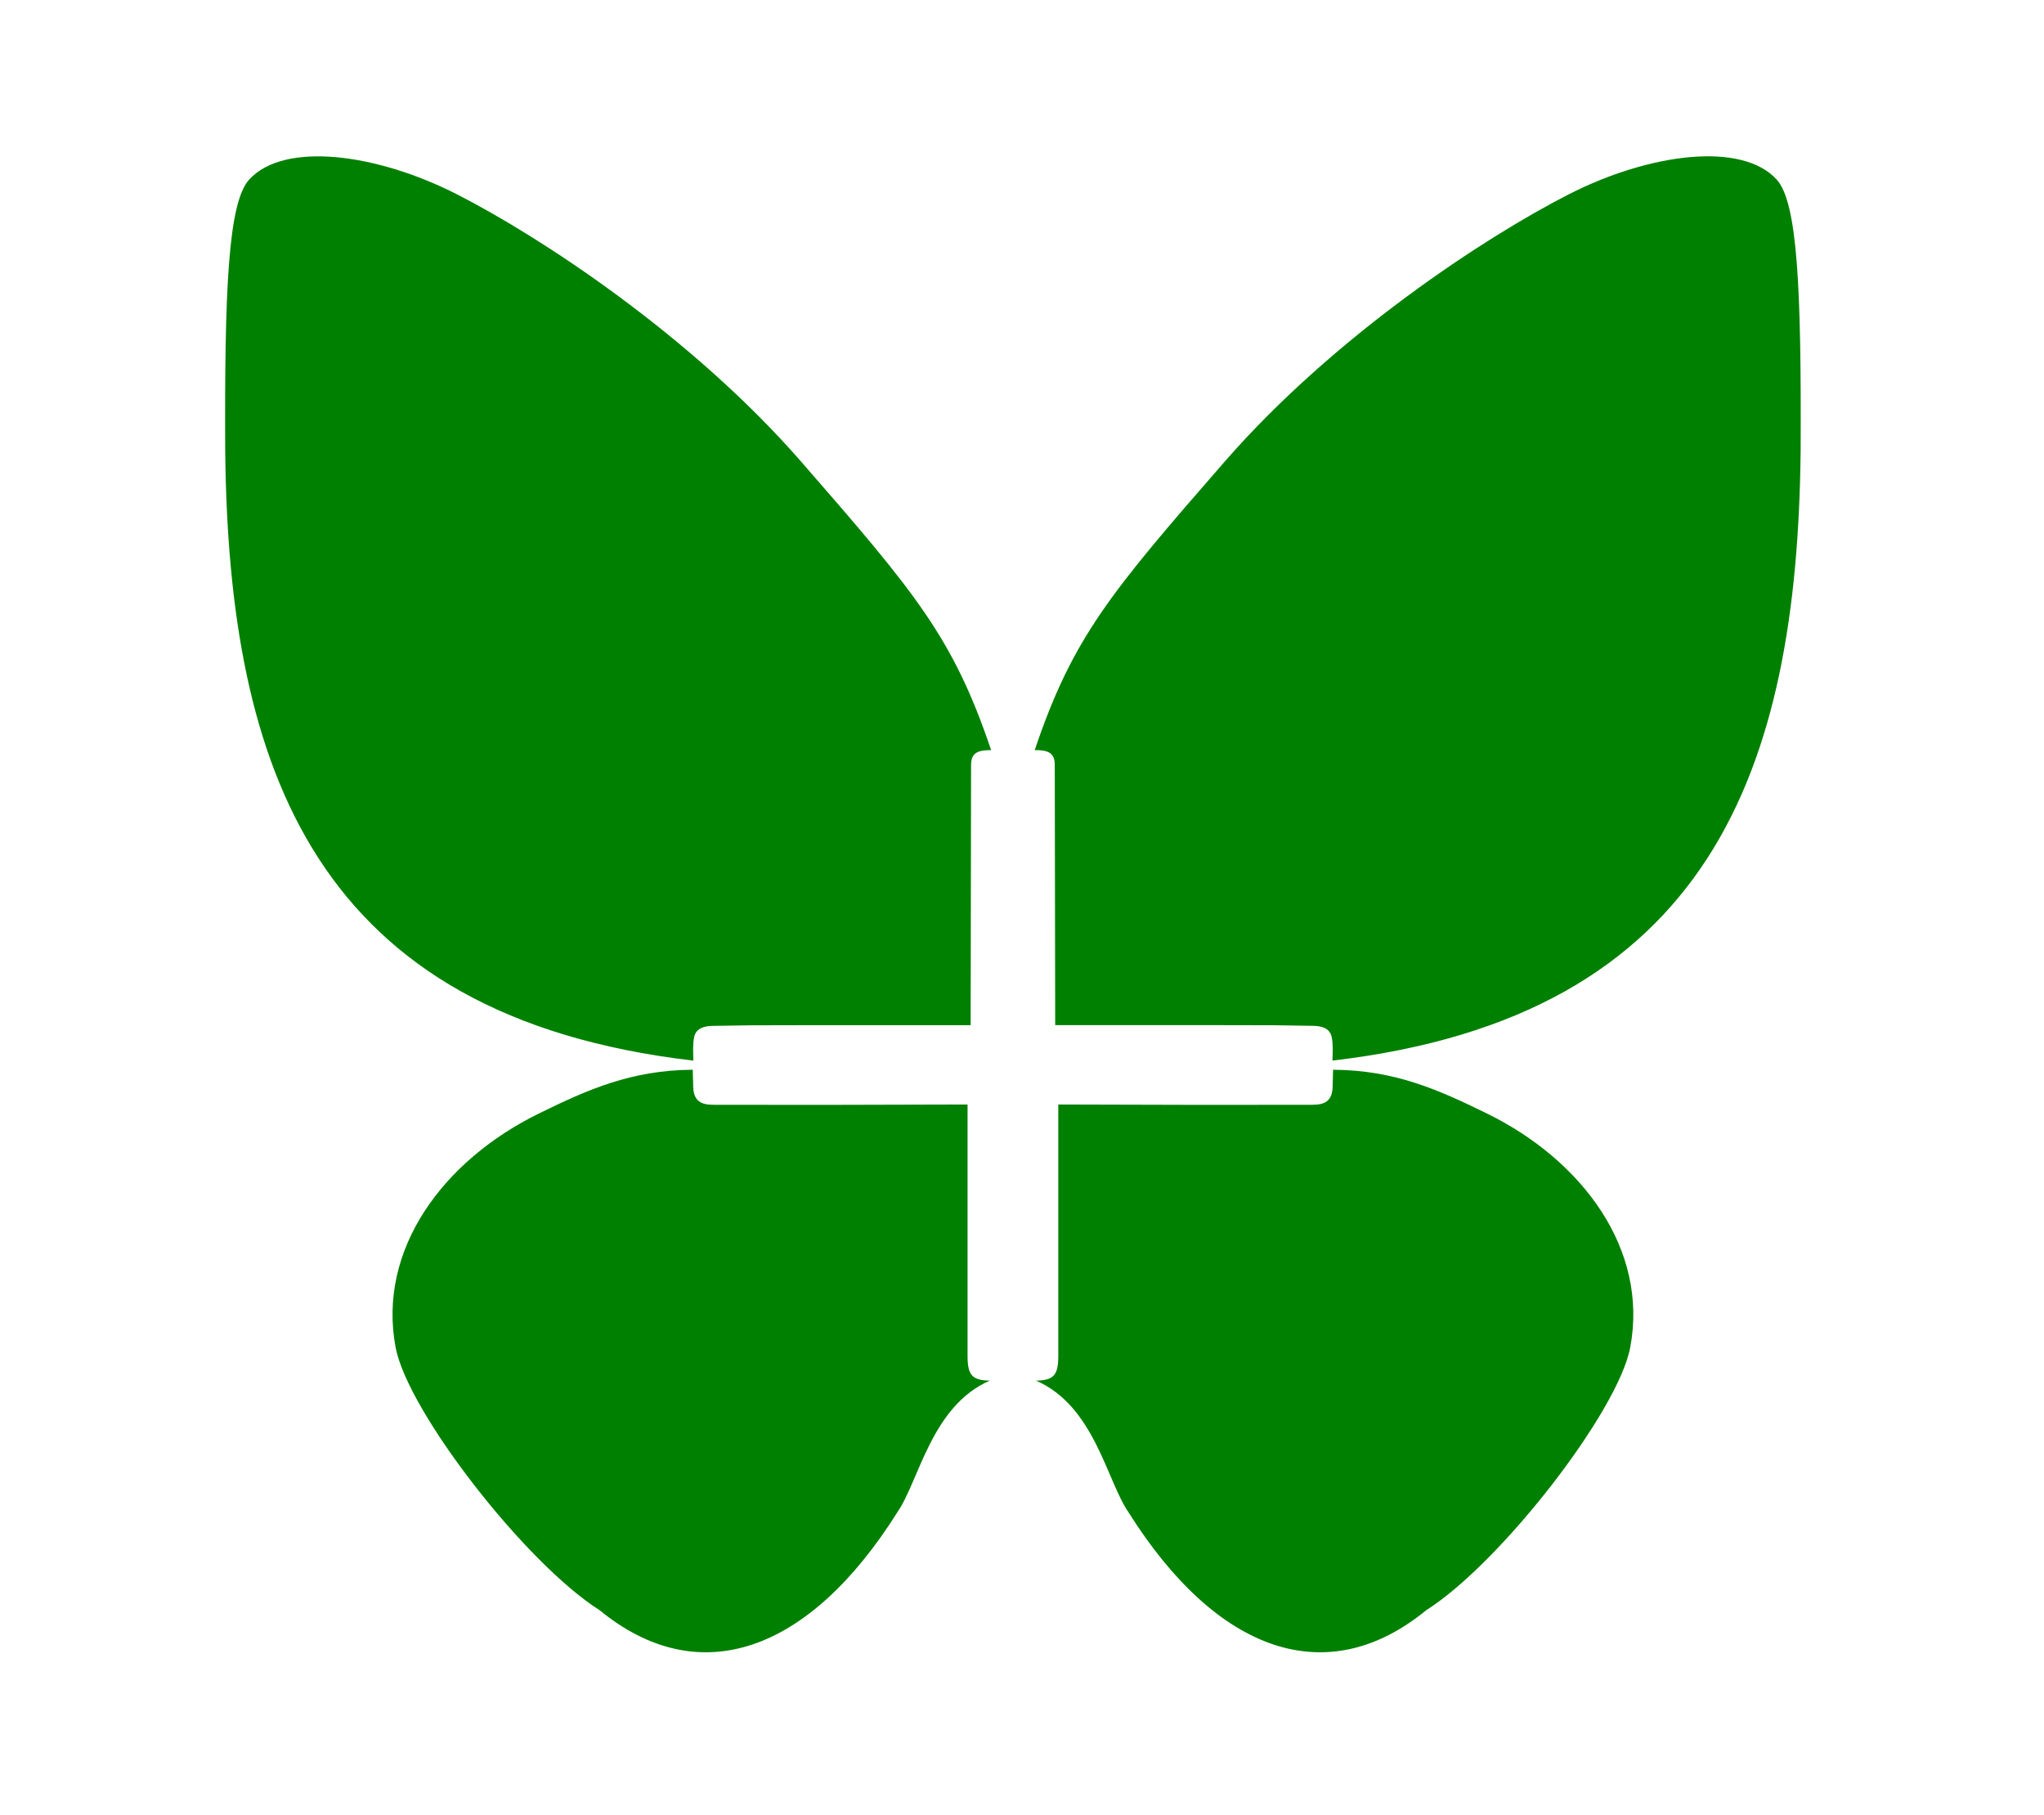
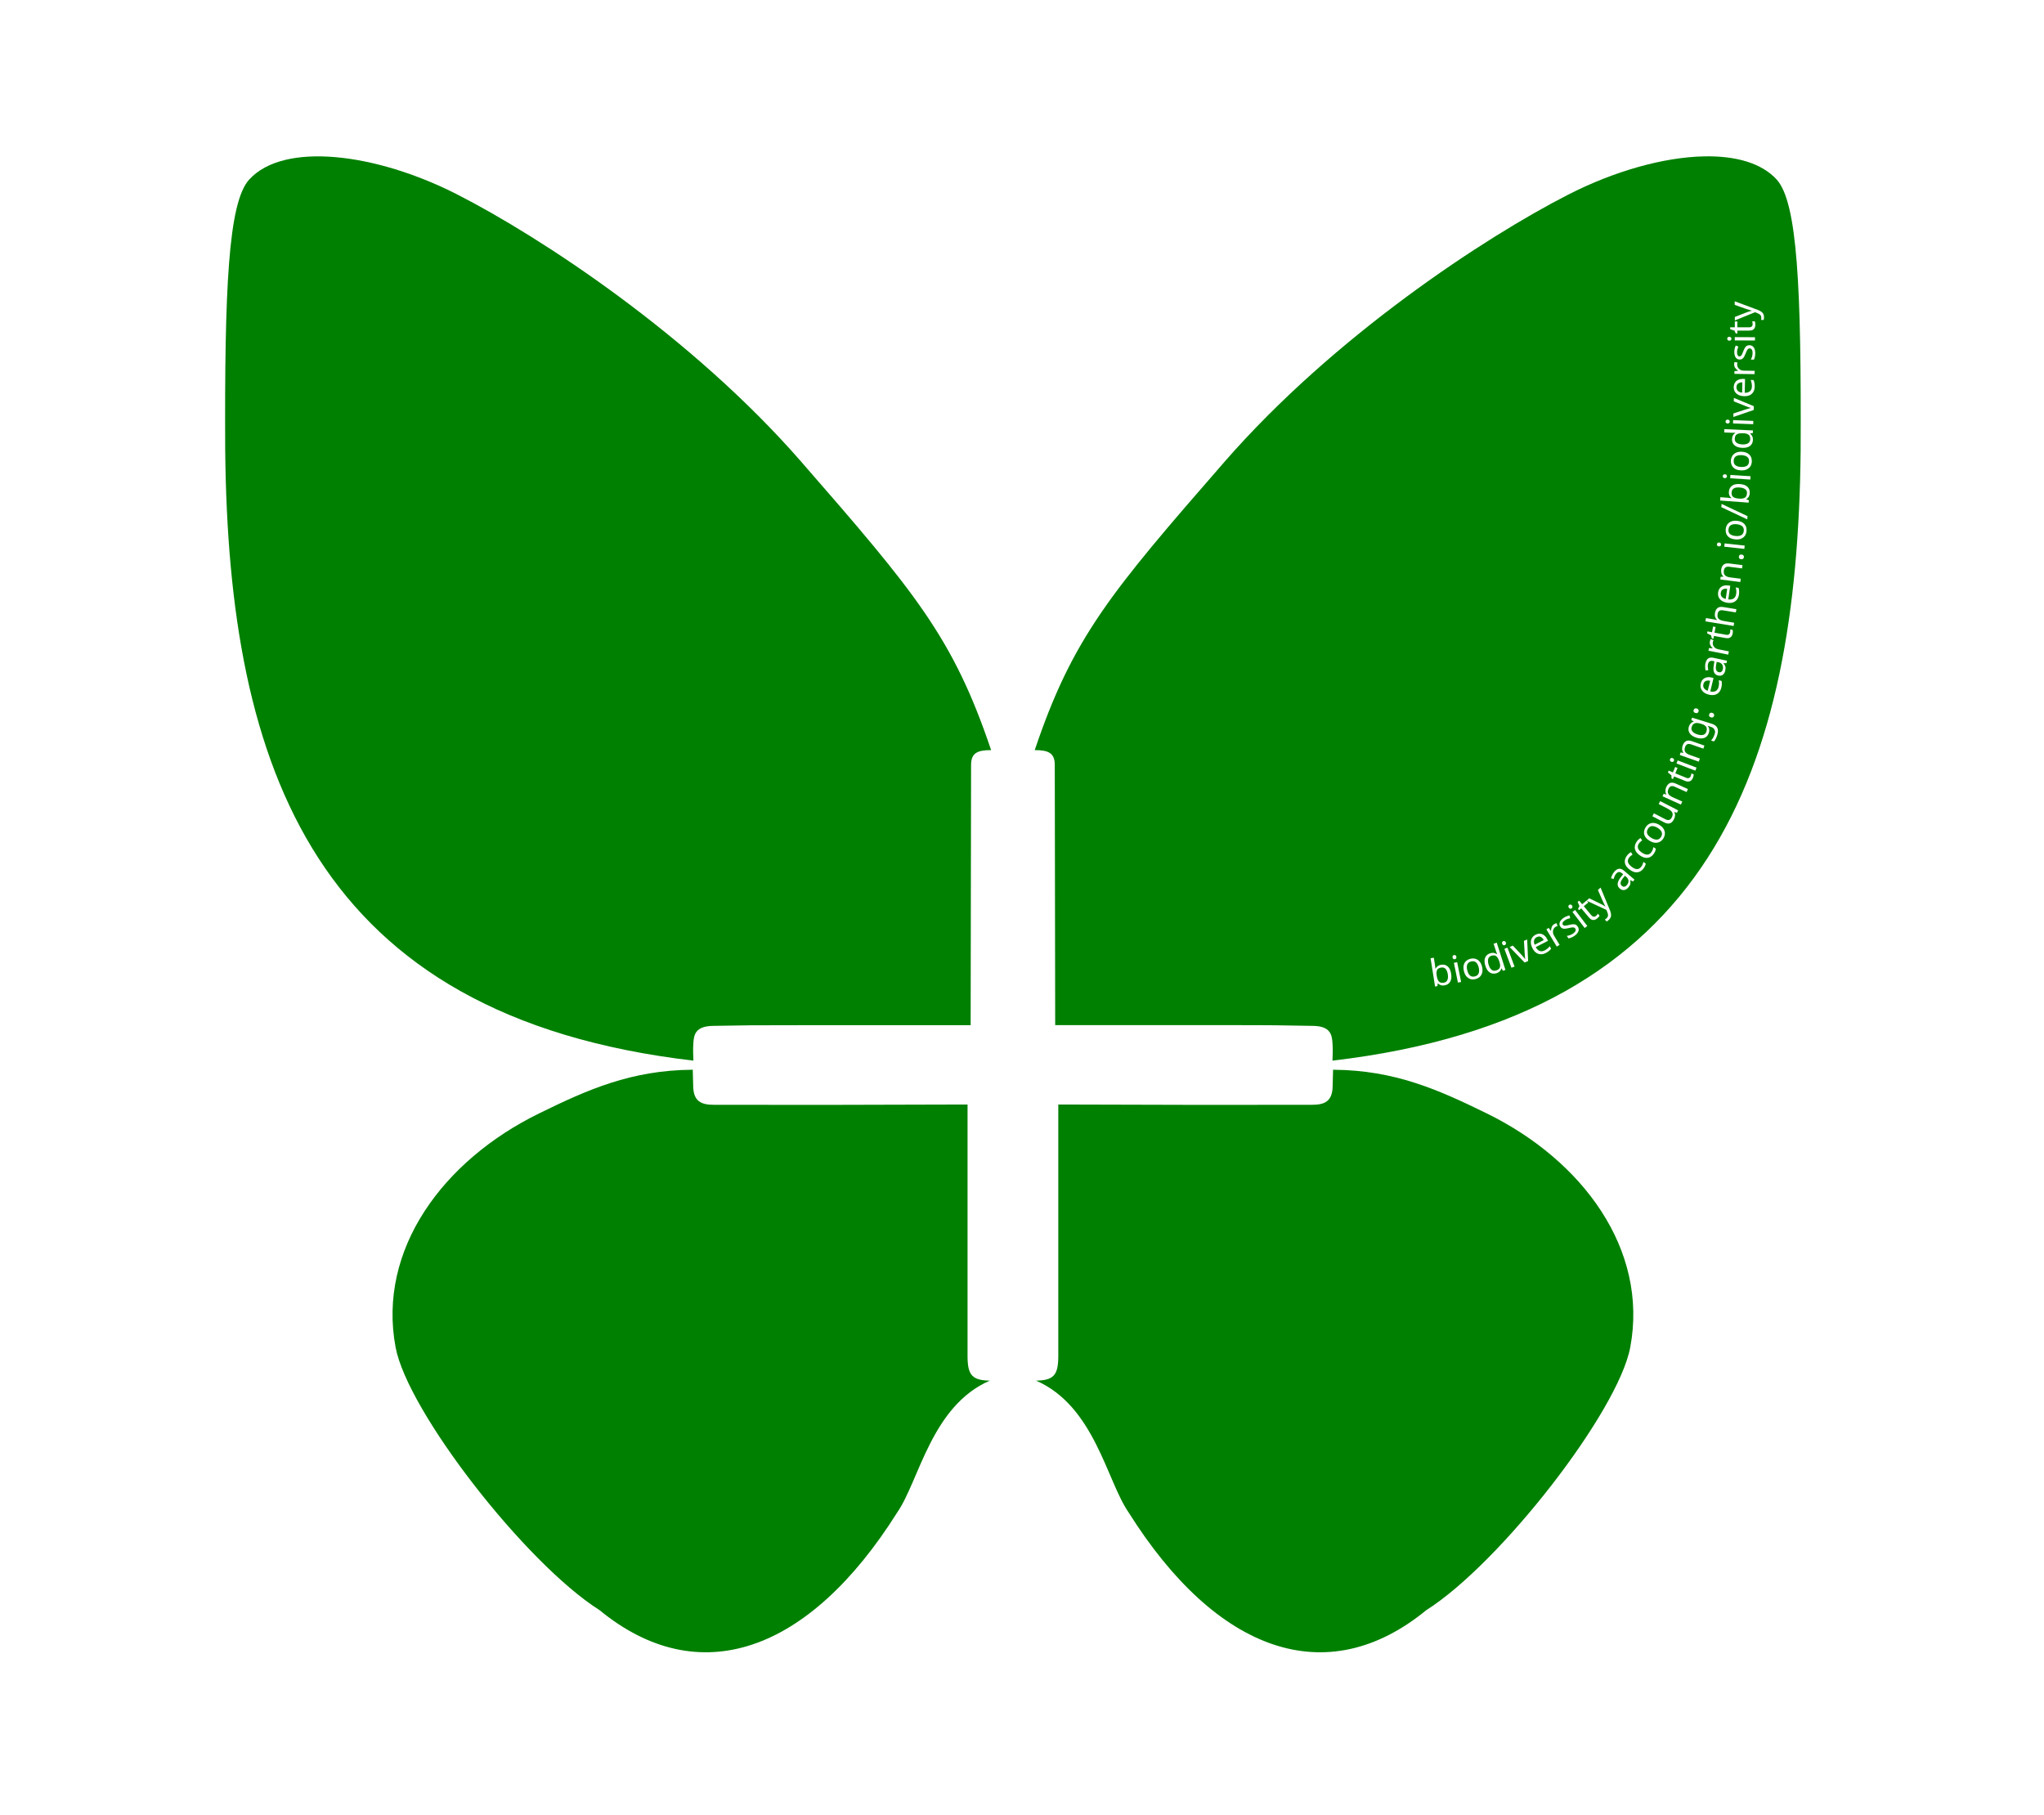
- <svg xmlns="http://www.w3.org/2000/svg" width="43.567mm" height="38.681mm" version="1.1" viewBox="0 0 43.567 38.681">
-   <g transform="translate(-141.98 -75.258)" fill="#008000">
-     <path d="m146.78 84.879c-0.016-3.481 0.067-5.302 0.51-5.792 0.736-0.813 2.702-0.57 4.438 0.317 1.789 0.914 4.997 3.02 7.328 5.694 2.442 2.801 3.241 3.755 4.048 6.145 5e-3 0.015 0.014 0.004-2e-3 0.004-0.292-9.1e-4 -0.424 0.065-0.424 0.317l-9e-3 5.546h-3.364c-1.556 0-1.236 0.002-2.13 0.015-0.38 0.006-0.403 0.197-0.416 0.359-0.013 0.163 3.9e-4 0.278 3.9e-4 0.382-8.074-0.944-9.907-6.229-9.979-12.988z" stop-color="#000000" />
-     <path d="m154.76 109.58c-1.583-1.004-4.091-4.235-4.348-5.603-0.391-2.086 1.014-3.984 3.056-4.985 1.04-0.51 1.962-0.921 3.266-0.932 0.024-2e-4 0.012-0.017 0.012 0.011 9.3e-4 0.065 9e-3 0.268 9e-3 0.326 0 0.344 0.18 0.41 0.438 0.41 0.432 0 1.808 0.002 2.362 0.002l3.048-0.008v3.235l-3e-5 2.147c4e-3 0.396 0.105 0.504 0.506 0.504 0.15 2.4e-4 -0.192-6.7e-4 -0.032-2.9e-4 -1.245 0.542-1.505 2.131-1.97 2.805-1.88 2.991-4.227 3.826-6.347 2.088z" stop-color="#000000" />
-     <path d="m180.36 84.878c0.016-3.481-0.067-5.302-0.51-5.792-0.736-0.813-2.702-0.57-4.438 0.317-1.789 0.914-4.997 3.02-7.328 5.694-2.442 2.801-3.241 3.755-4.048 6.145-5e-3 0.015-0.014 0.004 2e-3 0.004 0.292-9.1e-4 0.424 0.065 0.424 0.317l9e-3 5.546h3.364c1.556 0 1.236 0.002 2.13 0.015 0.38 0.006 0.403 0.197 0.416 0.359 0.013 0.163-3.9e-4 0.278-3.9e-4 0.382 8.074-0.944 9.907-6.229 9.979-12.988z" stop-color="#000000" />
-     <path d="m172.38 109.58c1.583-1.004 4.091-4.235 4.348-5.603 0.391-2.086-1.014-3.984-3.056-4.985-1.04-0.51-1.962-0.921-3.266-0.932-0.024-2e-4 -0.012-0.017-0.012 0.011-9.3e-4 0.065-9e-3 0.268-9e-3 0.326 0 0.344-0.18 0.41-0.438 0.41-0.432 0-1.808 0.002-2.362 0.002l-3.048-0.008v3.235l3e-5 2.147c-4e-3 0.396-0.105 0.504-0.506 0.504-0.15 2.4e-4 0.192-6.7e-4 0.032-2.9e-4 1.245 0.542 1.505 2.131 1.97 2.805 1.88 2.991 4.227 3.826 6.347 2.088z" stop-color="#000000" />
+ <svg xmlns="http://www.w3.org/2000/svg" width="43.567mm" height="38.681mm" version="1.1" viewBox="0 0 43.567 38.681" id="svg4">
+   <defs id="defs4" />
+   <g transform="translate(-141.98 -75.258)" fill="#008000" id="g4">
+     <path d="m146.78 84.879c-0.016-3.481 0.067-5.302 0.51-5.792 0.736-0.813 2.702-0.57 4.438 0.317 1.789 0.914 4.997 3.02 7.328 5.694 2.442 2.801 3.241 3.755 4.048 6.145 5e-3 0.015 0.014 0.004-2e-3 0.004-0.292-9.1e-4 -0.424 0.065-0.424 0.317l-9e-3 5.546h-3.364c-1.556 0-1.236 0.002-2.13 0.015-0.38 0.006-0.403 0.197-0.416 0.359-0.013 0.163 3.9e-4 0.278 3.9e-4 0.382-8.074-0.944-9.907-6.229-9.979-12.988z" stop-color="#000000" id="path1" />
+     <path d="m154.76 109.58c-1.583-1.004-4.091-4.235-4.348-5.603-0.391-2.086 1.014-3.984 3.056-4.985 1.04-0.51 1.962-0.921 3.266-0.932 0.024-2e-4 0.012-0.017 0.012 0.011 9.3e-4 0.065 9e-3 0.268 9e-3 0.326 0 0.344 0.18 0.41 0.438 0.41 0.432 0 1.808 0.002 2.362 0.002l3.048-0.008v3.235l-3e-5 2.147c4e-3 0.396 0.105 0.504 0.506 0.504 0.15 2.4e-4 -0.192-6.7e-4 -0.032-2.9e-4 -1.245 0.542-1.505 2.131-1.97 2.805-1.88 2.991-4.227 3.826-6.347 2.088z" stop-color="#000000" id="path2" />
+     <path id="path3" d="M 178.3 78.591 C 177.438 78.609 176.389 78.905 175.413 79.403 C 173.624 80.317 170.416 82.423 168.084 85.097 C 165.642 87.898 164.842 88.853 164.036 91.243 C 164.031 91.257 164.022 91.247 164.038 91.247 C 164.33 91.246 164.462 91.312 164.462 91.563 L 164.471 97.109 L 167.836 97.109 C 169.392 97.109 169.071 97.112 169.965 97.125 C 170.345 97.13 170.368 97.322 170.381 97.484 C 170.395 97.647 170.381 97.762 170.381 97.866 C 178.456 96.922 180.288 91.638 180.36 84.878 C 180.376 81.397 180.293 79.576 179.85 79.086 C 179.528 78.731 178.971 78.577 178.3 78.591 z M 178.954 81.68 L 179.445 81.863 C 179.486 81.878 179.518 81.897 179.543 81.921 C 179.567 81.945 179.579 81.977 179.579 82.019 C 179.579 82.032 179.578 82.043 179.577 82.052 C 179.576 82.062 179.575 82.071 179.573 82.078 L 179.517 82.078 C 179.518 82.072 179.519 82.065 179.52 82.057 C 179.521 82.049 179.521 82.04 179.521 82.031 C 179.521 82.006 179.514 81.986 179.5 81.971 C 179.486 81.956 179.467 81.944 179.444 81.936 L 179.388 81.913 L 178.957 82.089 L 178.957 82.014 L 179.2 81.919 C 179.222 81.911 179.243 81.903 179.262 81.897 C 179.282 81.89 179.3 81.886 179.318 81.882 L 179.318 81.879 C 179.304 81.876 179.286 81.871 179.265 81.864 C 179.243 81.857 179.221 81.85 179.199 81.843 L 178.955 81.757 L 178.954 81.68 z M 179.328 82.107 L 179.382 82.107 C 179.386 82.115 179.388 82.125 179.391 82.139 C 179.393 82.153 179.395 82.167 179.395 82.18 C 179.395 82.202 179.391 82.223 179.383 82.242 C 179.375 82.261 179.362 82.276 179.343 82.288 C 179.323 82.299 179.296 82.305 179.261 82.305 L 179.011 82.305 L 179.011 82.366 L 178.977 82.366 L 178.949 82.305 L 178.858 82.276 L 178.858 82.235 L 178.957 82.235 L 178.957 82.11 L 179.011 82.11 L 179.011 82.235 L 179.26 82.235 C 179.286 82.235 179.305 82.229 179.318 82.216 C 179.331 82.203 179.337 82.187 179.337 82.167 C 179.337 82.156 179.336 82.146 179.334 82.135 C 179.332 82.123 179.33 82.114 179.328 82.107 z M 178.84 82.437 C 178.855 82.437 178.866 82.441 178.873 82.45 C 178.881 82.458 178.885 82.468 178.885 82.478 C 178.885 82.49 178.881 82.5 178.873 82.508 C 178.866 82.516 178.855 82.52 178.84 82.52 C 178.824 82.52 178.813 82.515 178.806 82.507 C 178.799 82.499 178.795 82.489 178.795 82.478 C 178.795 82.467 178.799 82.458 178.806 82.45 C 178.813 82.441 178.824 82.437 178.84 82.437 z M 178.956 82.444 L 179.387 82.446 L 179.386 82.516 L 178.956 82.514 L 178.956 82.444 z M 179.267 82.616 C 179.309 82.617 179.34 82.633 179.361 82.664 C 179.382 82.695 179.393 82.736 179.392 82.789 C 179.392 82.819 179.389 82.845 179.384 82.867 C 179.379 82.888 179.372 82.907 179.364 82.924 L 179.3 82.923 C 179.308 82.906 179.316 82.886 179.324 82.862 C 179.331 82.837 179.335 82.812 179.335 82.787 C 179.336 82.751 179.33 82.725 179.319 82.709 C 179.308 82.693 179.292 82.685 179.273 82.684 C 179.262 82.684 179.252 82.687 179.244 82.693 C 179.235 82.699 179.227 82.709 179.218 82.725 C 179.209 82.74 179.2 82.761 179.189 82.789 C 179.178 82.817 179.166 82.841 179.156 82.861 C 179.145 82.88 179.132 82.896 179.117 82.906 C 179.102 82.917 179.082 82.922 179.059 82.922 C 179.023 82.921 178.995 82.906 178.975 82.877 C 178.956 82.847 178.946 82.807 178.946 82.759 C 178.946 82.733 178.949 82.709 178.955 82.686 C 178.96 82.664 178.967 82.642 178.977 82.622 L 179.033 82.647 C 179.025 82.665 179.018 82.684 179.013 82.704 C 179.007 82.723 179.004 82.744 179.004 82.765 C 179.004 82.793 179.009 82.816 179.018 82.831 C 179.027 82.846 179.039 82.854 179.055 82.854 C 179.067 82.854 179.077 82.851 179.086 82.844 C 179.094 82.837 179.102 82.825 179.111 82.809 C 179.118 82.793 179.128 82.772 179.138 82.744 C 179.149 82.717 179.159 82.694 179.17 82.675 C 179.181 82.655 179.194 82.641 179.21 82.631 C 179.225 82.621 179.244 82.616 179.267 82.616 z M 178.949 82.975 L 179.014 82.985 C 179.012 82.992 179.01 83 179.009 83.008 C 179.008 83.016 179.007 83.024 179.007 83.032 C 179.007 83.054 179.013 83.074 179.025 83.094 C 179.036 83.113 179.053 83.129 179.075 83.141 C 179.096 83.153 179.121 83.159 179.15 83.159 L 179.379 83.162 L 179.378 83.233 L 178.948 83.227 L 178.949 83.169 L 179.028 83.162 L 179.028 83.159 C 179.005 83.145 178.985 83.126 178.968 83.104 C 178.951 83.082 178.943 83.056 178.943 83.026 C 178.943 83.018 178.944 83.009 178.945 83 C 178.946 82.991 178.947 82.982 178.949 82.975 z M 179.133 83.335 L 179.175 83.336 L 179.168 83.631 C 179.217 83.631 179.255 83.619 179.281 83.596 C 179.307 83.573 179.32 83.54 179.321 83.497 C 179.321 83.469 179.32 83.445 179.315 83.424 C 179.31 83.403 179.304 83.38 179.295 83.358 L 179.356 83.359 C 179.365 83.381 179.372 83.403 179.376 83.425 C 179.38 83.446 179.381 83.472 179.381 83.501 C 179.38 83.542 179.371 83.578 179.353 83.609 C 179.336 83.64 179.311 83.663 179.278 83.68 C 179.244 83.697 179.204 83.704 179.157 83.703 C 179.109 83.702 179.069 83.693 179.036 83.677 C 179.002 83.66 178.977 83.638 178.96 83.609 C 178.942 83.58 178.933 83.546 178.934 83.508 C 178.935 83.471 178.944 83.439 178.961 83.414 C 178.977 83.387 179.001 83.367 179.03 83.354 C 179.06 83.34 179.094 83.334 179.133 83.335 z M 179.117 83.408 C 179.081 83.408 179.051 83.416 179.028 83.432 C 179.005 83.448 178.993 83.474 178.992 83.51 C 178.991 83.544 179.002 83.571 179.023 83.591 C 179.044 83.611 179.074 83.623 179.113 83.628 L 179.117 83.408 z M 178.937 83.739 L 179.362 83.916 L 179.36 83.997 L 178.925 84.146 L 178.927 84.071 L 179.183 83.987 C 179.195 83.983 179.208 83.979 179.223 83.975 C 179.237 83.97 179.252 83.967 179.265 83.963 C 179.278 83.96 179.289 83.957 179.298 83.956 L 179.298 83.953 C 179.289 83.951 179.278 83.947 179.265 83.943 C 179.251 83.939 179.238 83.934 179.224 83.928 C 179.209 83.922 179.197 83.917 179.185 83.913 L 178.935 83.814 L 178.937 83.739 z M 178.806 84.202 C 178.821 84.203 178.832 84.208 178.839 84.217 C 178.846 84.225 178.849 84.234 178.849 84.245 C 178.849 84.257 178.844 84.266 178.837 84.274 C 178.829 84.282 178.818 84.285 178.803 84.285 C 178.787 84.284 178.776 84.28 178.769 84.272 C 178.762 84.264 178.759 84.253 178.759 84.241 C 178.76 84.231 178.764 84.222 178.772 84.214 C 178.779 84.206 178.79 84.202 178.806 84.202 z M 178.921 84.213 L 179.351 84.23 L 179.349 84.3 L 178.919 84.284 L 178.921 84.213 z M 178.734 84.405 L 179.344 84.433 L 179.341 84.489 L 179.283 84.497 L 179.283 84.5 C 179.3 84.514 179.315 84.532 179.327 84.554 C 179.339 84.576 179.344 84.604 179.343 84.637 C 179.34 84.691 179.32 84.732 179.282 84.763 C 179.243 84.793 179.186 84.807 179.113 84.804 C 179.039 84.8 178.984 84.782 178.948 84.748 C 178.911 84.714 178.895 84.67 178.897 84.616 C 178.899 84.583 178.906 84.556 178.919 84.536 C 178.932 84.515 178.948 84.499 178.966 84.486 L 178.966 84.481 C 178.959 84.481 178.949 84.482 178.936 84.483 C 178.922 84.484 178.911 84.484 178.903 84.483 L 178.731 84.476 L 178.734 84.405 z M 179.128 84.493 C 179.074 84.49 179.033 84.497 179.004 84.514 C 178.974 84.53 178.958 84.562 178.956 84.609 C 178.954 84.647 178.968 84.677 178.997 84.697 C 179.026 84.717 179.066 84.729 179.117 84.731 C 179.169 84.733 179.209 84.725 179.238 84.708 C 179.267 84.69 179.283 84.662 179.285 84.623 C 179.287 84.578 179.276 84.545 179.252 84.526 C 179.228 84.506 179.19 84.495 179.14 84.493 L 179.128 84.493 z M 179.106 84.887 C 179.177 84.891 179.232 84.912 179.269 84.951 C 179.306 84.989 179.322 85.039 179.319 85.1 C 179.317 85.138 179.306 85.172 179.287 85.201 C 179.268 85.229 179.241 85.25 179.207 85.266 C 179.173 85.281 179.132 85.287 179.084 85.284 C 179.013 85.28 178.959 85.26 178.923 85.222 C 178.887 85.184 178.87 85.134 178.873 85.072 C 178.876 85.033 178.887 85 178.906 84.972 C 178.925 84.943 178.951 84.921 178.985 84.906 C 179.019 84.891 179.059 84.885 179.106 84.887 z M 179.102 84.96 C 179.052 84.957 179.011 84.965 178.981 84.984 C 178.951 85.002 178.935 85.034 178.933 85.078 C 178.93 85.121 178.943 85.154 178.971 85.175 C 178.998 85.197 179.038 85.209 179.088 85.211 C 179.139 85.214 179.18 85.207 179.211 85.189 C 179.241 85.17 179.258 85.139 179.26 85.095 C 179.263 85.052 179.25 85.019 179.222 84.997 C 179.193 84.975 179.153 84.963 179.102 84.96 z M 178.747 85.367 C 178.762 85.368 178.773 85.373 178.78 85.382 C 178.787 85.391 178.79 85.401 178.79 85.411 C 178.789 85.423 178.784 85.433 178.776 85.44 C 178.768 85.448 178.757 85.451 178.742 85.45 C 178.727 85.449 178.715 85.444 178.709 85.436 C 178.702 85.427 178.699 85.417 178.7 85.405 C 178.7 85.395 178.705 85.386 178.713 85.378 C 178.72 85.37 178.732 85.366 178.747 85.367 z M 178.863 85.381 L 179.292 85.409 L 179.287 85.48 L 178.858 85.452 L 178.863 85.381 z M 179.066 85.576 C 179.14 85.581 179.194 85.602 179.229 85.637 C 179.264 85.673 179.279 85.717 179.275 85.77 C 179.273 85.803 179.264 85.83 179.251 85.851 C 179.237 85.871 179.221 85.887 179.203 85.898 L 179.203 85.903 L 179.256 85.921 L 179.252 85.972 L 178.644 85.927 L 178.649 85.856 L 178.797 85.867 C 178.816 85.869 178.833 85.871 178.849 85.873 C 178.864 85.875 178.876 85.876 178.885 85.878 L 178.885 85.874 C 178.868 85.86 178.854 85.842 178.843 85.82 C 178.833 85.798 178.828 85.77 178.831 85.736 C 178.835 85.683 178.857 85.642 178.897 85.612 C 178.936 85.583 178.992 85.57 179.066 85.576 z M 179.06 85.649 C 178.952 85.641 178.895 85.675 178.889 85.752 C 178.885 85.798 178.896 85.831 178.921 85.85 C 178.946 85.87 178.986 85.881 179.041 85.885 L 179.044 85.886 C 179.097 85.89 179.138 85.884 179.167 85.869 C 179.196 85.854 179.212 85.822 179.216 85.775 C 179.219 85.737 179.207 85.708 179.18 85.687 C 179.153 85.666 179.113 85.653 179.06 85.649 z M 178.675 85.999 L 179.228 86.26 L 179.222 86.329 L 178.669 86.068 L 178.675 85.999 z M 178.937 86.359 C 178.957 86.357 178.979 86.357 179.003 86.359 C 179.074 86.366 179.127 86.389 179.162 86.429 C 179.198 86.469 179.212 86.519 179.206 86.58 C 179.202 86.618 179.191 86.651 179.171 86.68 C 179.151 86.707 179.123 86.728 179.088 86.742 C 179.053 86.755 179.012 86.76 178.964 86.755 C 178.893 86.749 178.841 86.726 178.806 86.686 C 178.771 86.647 178.757 86.596 178.763 86.535 C 178.767 86.496 178.779 86.463 178.799 86.436 C 178.819 86.407 178.846 86.386 178.881 86.373 C 178.898 86.366 178.917 86.361 178.937 86.359 z M 178.996 86.432 C 178.945 86.427 178.905 86.433 178.874 86.451 C 178.843 86.468 178.826 86.499 178.822 86.543 C 178.817 86.586 178.828 86.619 178.855 86.642 C 178.882 86.664 178.921 86.678 178.972 86.683 C 179.022 86.688 179.063 86.682 179.095 86.665 C 179.126 86.648 179.144 86.617 179.148 86.573 C 179.152 86.53 179.141 86.497 179.114 86.474 C 179.086 86.451 179.046 86.437 178.996 86.432 z M 178.624 86.822 C 178.639 86.824 178.65 86.829 178.657 86.839 C 178.663 86.847 178.666 86.857 178.665 86.868 C 178.664 86.879 178.659 86.889 178.651 86.896 C 178.642 86.903 178.63 86.906 178.615 86.904 C 178.6 86.903 178.59 86.898 178.583 86.889 C 178.577 86.88 178.574 86.87 178.576 86.858 C 178.577 86.847 178.581 86.839 178.59 86.831 C 178.597 86.824 178.609 86.821 178.624 86.822 z M 178.74 86.841 L 179.167 86.887 L 179.16 86.958 L 178.732 86.911 L 178.74 86.841 z M 179.102 87.079 C 179.121 87.081 179.135 87.088 179.142 87.099 C 179.149 87.109 179.152 87.121 179.151 87.135 C 179.149 87.149 179.144 87.159 179.134 87.168 C 179.125 87.176 179.11 87.18 179.091 87.178 C 179.071 87.175 179.058 87.169 179.051 87.159 C 179.044 87.148 179.042 87.136 179.043 87.123 C 179.045 87.109 179.05 87.098 179.059 87.089 C 179.069 87.08 179.083 87.077 179.102 87.079 z M 178.842 87.269 L 179.12 87.304 L 179.112 87.374 L 178.838 87.339 C 178.77 87.33 178.732 87.358 178.723 87.422 C 178.717 87.469 178.727 87.503 178.751 87.524 C 178.775 87.546 178.812 87.56 178.862 87.566 L 179.083 87.594 L 179.074 87.664 L 178.648 87.61 L 178.655 87.553 L 178.715 87.55 L 178.715 87.547 C 178.695 87.53 178.68 87.509 178.673 87.483 C 178.665 87.457 178.663 87.431 178.666 87.404 C 178.673 87.353 178.69 87.316 178.718 87.293 C 178.746 87.27 178.787 87.262 178.842 87.269 z M 178.763 87.735 C 178.781 87.734 178.799 87.735 178.819 87.737 L 178.86 87.744 L 178.818 88.035 C 178.866 88.041 178.905 88.034 178.934 88.014 C 178.962 87.994 178.979 87.963 178.985 87.921 C 178.989 87.894 178.991 87.869 178.989 87.848 C 178.987 87.826 178.983 87.803 178.976 87.78 L 179.037 87.789 C 179.044 87.812 179.047 87.834 179.049 87.856 C 179.05 87.878 179.049 87.904 179.045 87.933 C 179.039 87.973 179.026 88.007 179.005 88.036 C 178.984 88.064 178.956 88.085 178.921 88.098 C 178.886 88.11 178.845 88.113 178.797 88.106 C 178.751 88.099 178.712 88.086 178.681 88.065 C 178.65 88.045 178.627 88.019 178.613 87.988 C 178.6 87.957 178.596 87.923 178.601 87.885 C 178.606 87.849 178.619 87.818 178.638 87.795 C 178.658 87.771 178.684 87.754 178.715 87.744 C 178.73 87.739 178.746 87.736 178.763 87.735 z M 178.745 87.808 C 178.73 87.81 178.716 87.814 178.703 87.821 C 178.678 87.834 178.663 87.858 178.658 87.894 C 178.653 87.927 178.66 87.955 178.679 87.978 C 178.697 88 178.725 88.016 178.763 88.025 L 178.794 87.809 C 178.776 87.806 178.76 87.806 178.745 87.808 z M 178.642 88.196 C 178.663 88.193 178.687 88.193 178.714 88.198 L 178.991 88.243 L 178.979 88.312 L 178.707 88.268 C 178.639 88.256 178.6 88.282 178.59 88.346 C 178.582 88.393 178.59 88.428 178.614 88.45 C 178.637 88.472 178.674 88.487 178.724 88.495 L 178.943 88.532 L 178.932 88.601 L 178.33 88.502 L 178.342 88.432 L 178.518 88.462 C 178.539 88.465 178.559 88.47 178.577 88.475 L 178.577 88.471 C 178.558 88.453 178.545 88.432 178.537 88.407 C 178.53 88.381 178.529 88.355 178.533 88.327 C 178.542 88.276 178.561 88.239 178.59 88.217 C 178.604 88.206 178.622 88.199 178.642 88.196 z M 178.493 88.612 L 178.547 88.622 L 178.524 88.744 L 178.769 88.788 C 178.795 88.793 178.815 88.79 178.83 88.781 C 178.844 88.77 178.853 88.755 178.857 88.736 C 178.859 88.725 178.86 88.715 178.86 88.703 C 178.86 88.692 178.86 88.682 178.859 88.675 L 178.912 88.685 C 178.914 88.693 178.915 88.704 178.915 88.718 C 178.915 88.732 178.914 88.745 178.912 88.758 C 178.908 88.78 178.9 88.8 178.889 88.818 C 178.878 88.835 178.862 88.847 178.841 88.855 C 178.82 88.863 178.792 88.864 178.758 88.858 L 178.512 88.813 L 178.501 88.873 L 178.468 88.867 L 178.451 88.801 L 178.366 88.757 L 178.374 88.716 L 178.471 88.734 L 178.493 88.612 z M 178.44 88.881 L 178.503 88.903 C 178.5 88.909 178.497 88.917 178.494 88.925 C 178.491 88.933 178.489 88.94 178.488 88.948 C 178.484 88.969 178.486 88.99 178.494 89.012 C 178.502 89.033 178.516 89.051 178.535 89.067 C 178.554 89.082 178.577 89.092 178.606 89.098 L 178.83 89.142 L 178.817 89.212 L 178.395 89.128 L 178.406 89.072 L 178.485 89.079 L 178.485 89.076 C 178.465 89.058 178.449 89.037 178.436 89.012 C 178.424 88.987 178.42 88.96 178.426 88.931 L 178.426 88.93 C 178.427 88.922 178.43 88.914 178.433 88.905 C 178.435 88.896 178.437 88.888 178.44 88.881 z M 178.439 89.275 C 178.458 89.273 178.48 89.275 178.504 89.28 L 178.791 89.342 L 178.78 89.393 L 178.717 89.393 L 178.716 89.396 C 178.735 89.419 178.748 89.442 178.755 89.465 C 178.762 89.487 178.761 89.516 178.753 89.552 C 178.745 89.59 178.728 89.619 178.703 89.64 C 178.677 89.661 178.642 89.666 178.599 89.657 C 178.558 89.648 178.529 89.624 178.514 89.586 C 178.498 89.548 178.497 89.495 178.51 89.426 L 178.522 89.354 L 178.498 89.349 C 178.463 89.341 178.437 89.344 178.42 89.356 C 178.403 89.368 178.391 89.388 178.385 89.415 C 178.38 89.437 178.379 89.459 178.382 89.48 C 178.384 89.502 178.387 89.522 178.392 89.541 L 178.335 89.551 C 178.329 89.53 178.326 89.507 178.325 89.48 C 178.323 89.454 178.324 89.426 178.33 89.399 L 178.331 89.4 C 178.342 89.349 178.361 89.313 178.389 89.293 C 178.403 89.283 178.42 89.277 178.439 89.275 z M 178.571 89.366 L 178.559 89.428 C 178.55 89.481 178.551 89.519 178.561 89.542 C 178.571 89.565 178.589 89.58 178.616 89.586 C 178.64 89.591 178.658 89.588 178.672 89.576 C 178.686 89.564 178.696 89.546 178.701 89.524 C 178.708 89.488 178.705 89.456 178.691 89.429 C 178.676 89.401 178.649 89.383 178.608 89.374 L 178.571 89.366 z M 178.408 89.692 C 178.425 89.693 178.443 89.695 178.462 89.7 L 178.503 89.71 L 178.434 89.996 C 178.481 90.007 178.52 90.004 178.551 89.987 C 178.581 89.969 178.601 89.94 178.611 89.898 C 178.617 89.872 178.621 89.848 178.621 89.827 C 178.621 89.805 178.619 89.781 178.615 89.757 L 178.675 89.772 C 178.679 89.795 178.681 89.818 178.68 89.84 C 178.68 89.862 178.676 89.887 178.669 89.916 C 178.659 89.956 178.643 89.989 178.619 90.015 C 178.596 90.041 178.566 90.059 178.53 90.068 C 178.493 90.077 178.452 90.076 178.406 90.065 C 178.36 90.054 178.323 90.037 178.294 90.014 C 178.265 89.99 178.245 89.962 178.234 89.93 C 178.223 89.898 178.223 89.864 178.232 89.827 C 178.24 89.791 178.255 89.762 178.277 89.74 C 178.299 89.718 178.326 89.703 178.358 89.697 C 178.374 89.693 178.39 89.692 178.408 89.692 z M 178.382 89.764 C 178.367 89.764 178.352 89.767 178.34 89.773 C 178.313 89.784 178.296 89.806 178.287 89.841 C 178.279 89.874 178.284 89.902 178.3 89.927 C 178.316 89.951 178.343 89.969 178.379 89.982 L 178.432 89.769 C 178.414 89.765 178.397 89.763 178.382 89.764 z M 178.119 90.356 C 178.127 90.356 178.135 90.357 178.145 90.359 C 178.164 90.365 178.176 90.374 178.181 90.386 C 178.187 90.397 178.188 90.41 178.184 90.423 C 178.18 90.436 178.173 90.446 178.162 90.453 C 178.151 90.46 178.137 90.46 178.118 90.455 L 178.118 90.456 C 178.099 90.45 178.086 90.441 178.081 90.43 C 178.076 90.418 178.075 90.406 178.079 90.394 C 178.083 90.38 178.09 90.37 178.1 90.363 C 178.106 90.359 178.112 90.357 178.119 90.356 z M 178.451 90.45 C 178.458 90.449 178.466 90.45 178.476 90.453 C 178.494 90.458 178.506 90.467 178.512 90.479 C 178.517 90.491 178.519 90.503 178.515 90.516 C 178.511 90.529 178.504 90.54 178.493 90.546 C 178.482 90.553 178.467 90.554 178.449 90.549 C 178.43 90.543 178.417 90.535 178.412 90.524 C 178.407 90.512 178.407 90.5 178.41 90.487 C 178.414 90.474 178.421 90.464 178.432 90.457 C 178.437 90.453 178.443 90.45 178.451 90.45 z M 178.046 90.555 L 178.463 90.684 C 178.522 90.702 178.562 90.731 178.582 90.77 C 178.602 90.809 178.603 90.86 178.583 90.923 C 178.565 90.983 178.541 91.029 178.512 91.062 L 178.45 91.043 C 178.484 91.009 178.51 90.962 178.529 90.901 C 178.54 90.866 178.538 90.835 178.523 90.809 C 178.509 90.782 178.484 90.763 178.448 90.752 L 178.432 90.747 C 178.426 90.745 178.417 90.742 178.406 90.738 C 178.395 90.734 178.386 90.731 178.382 90.729 L 178.381 90.733 C 178.414 90.773 178.421 90.822 178.404 90.879 C 178.387 90.932 178.356 90.968 178.309 90.986 C 178.263 91.004 178.206 91.003 178.139 90.983 C 178.074 90.962 178.027 90.932 177.997 90.89 C 177.968 90.848 177.961 90.801 177.977 90.748 L 177.977 90.747 C 177.986 90.72 177.998 90.698 178.015 90.68 C 178.032 90.661 178.053 90.647 178.079 90.638 L 178.081 90.634 L 178.029 90.608 L 178.046 90.555 z M 178.157 90.669 C 178.135 90.668 178.117 90.67 178.102 90.676 C 178.071 90.688 178.05 90.714 178.037 90.756 C 178.026 90.79 178.032 90.821 178.054 90.848 C 178.075 90.876 178.111 90.897 178.161 90.913 C 178.212 90.929 178.254 90.931 178.286 90.921 C 178.319 90.91 178.34 90.888 178.351 90.852 C 178.364 90.81 178.363 90.777 178.347 90.751 C 178.33 90.725 178.297 90.704 178.248 90.689 L 178.231 90.684 C 178.203 90.675 178.178 90.67 178.157 90.669 z M 177.974 91.043 C 177.995 91.044 178.019 91.048 178.045 91.058 L 178.309 91.15 L 178.286 91.216 L 178.026 91.125 C 177.961 91.102 177.918 91.121 177.897 91.182 C 177.881 91.227 177.883 91.262 177.902 91.288 C 177.921 91.314 177.955 91.335 178.002 91.352 L 178.212 91.426 L 178.189 91.493 L 177.784 91.351 L 177.802 91.297 L 177.861 91.306 L 177.862 91.302 C 177.845 91.282 177.836 91.258 177.834 91.231 C 177.832 91.204 177.835 91.178 177.844 91.152 L 177.844 91.152 C 177.861 91.104 177.886 91.071 177.918 91.055 C 177.934 91.047 177.953 91.043 177.974 91.043 z M 177.613 91.414 C 177.619 91.414 177.625 91.415 177.633 91.418 C 177.647 91.424 177.656 91.432 177.659 91.443 C 177.664 91.453 177.664 91.463 177.66 91.473 C 177.656 91.484 177.649 91.491 177.639 91.496 C 177.629 91.501 177.617 91.501 177.603 91.495 C 177.589 91.49 177.579 91.482 177.576 91.472 C 177.572 91.462 177.572 91.451 177.576 91.44 C 177.58 91.43 177.587 91.423 177.596 91.418 C 177.601 91.415 177.607 91.414 177.613 91.414 z M 177.739 91.466 L 178.141 91.62 L 178.115 91.685 L 177.714 91.532 L 177.739 91.466 z M 177.685 91.606 L 177.736 91.627 L 177.689 91.742 L 177.919 91.836 C 177.943 91.846 177.964 91.848 177.98 91.841 C 177.997 91.834 178.009 91.821 178.016 91.803 C 178.02 91.793 178.024 91.783 178.026 91.772 C 178.029 91.761 178.03 91.751 178.031 91.744 L 178.08 91.764 C 178.081 91.772 178.08 91.783 178.077 91.797 C 178.074 91.811 178.07 91.824 178.065 91.836 C 178.057 91.857 178.045 91.875 178.031 91.89 C 178.017 91.904 177.998 91.913 177.976 91.916 C 177.953 91.92 177.926 91.916 177.894 91.902 L 177.662 91.808 L 177.639 91.864 L 177.608 91.851 L 177.605 91.784 L 177.531 91.723 L 177.547 91.684 L 177.638 91.722 L 177.685 91.606 z M 177.633 91.941 C 177.654 91.944 177.677 91.95 177.702 91.962 L 177.957 92.077 L 177.929 92.141 L 177.678 92.028 C 177.615 91.999 177.57 92.014 177.544 92.072 C 177.524 92.116 177.523 92.151 177.54 92.179 C 177.556 92.207 177.588 92.231 177.634 92.252 L 177.837 92.343 L 177.808 92.408 L 177.416 92.231 L 177.439 92.179 L 177.497 92.193 L 177.499 92.19 C 177.484 92.168 177.477 92.143 177.478 92.116 C 177.477 92.089 177.483 92.064 177.494 92.039 C 177.515 91.992 177.543 91.962 177.576 91.948 C 177.593 91.942 177.612 91.939 177.633 91.941 z M 177.366 92.334 L 177.749 92.531 L 177.723 92.583 L 177.667 92.565 L 177.665 92.569 C 177.679 92.591 177.685 92.616 177.683 92.642 C 177.681 92.669 177.673 92.695 177.661 92.719 C 177.637 92.766 177.608 92.795 177.574 92.807 C 177.54 92.819 177.498 92.812 177.45 92.787 L 177.2 92.657 L 177.232 92.594 L 177.478 92.721 C 177.539 92.752 177.584 92.74 177.613 92.683 C 177.635 92.641 177.638 92.606 177.623 92.577 C 177.608 92.548 177.578 92.522 177.533 92.499 L 177.334 92.396 L 177.366 92.334 z M 177.228 92.8 C 177.265 92.802 177.304 92.815 177.345 92.839 C 177.406 92.875 177.444 92.919 177.459 92.97 C 177.475 93.021 177.467 93.073 177.436 93.126 C 177.416 93.158 177.392 93.183 177.362 93.2 C 177.332 93.216 177.298 93.224 177.261 93.222 C 177.223 93.219 177.184 93.206 177.143 93.181 C 177.081 93.145 177.043 93.102 177.028 93.052 C 177.013 93.001 177.022 92.95 177.053 92.897 C 177.073 92.863 177.098 92.838 177.128 92.822 C 177.158 92.805 177.191 92.797 177.228 92.8 z M 177.189 92.867 C 177.154 92.87 177.125 92.89 177.103 92.928 C 177.081 92.966 177.077 93.001 177.092 93.033 C 177.106 93.064 177.136 93.093 177.179 93.119 C 177.223 93.145 177.263 93.157 177.299 93.155 C 177.334 93.153 177.364 93.132 177.386 93.095 C 177.408 93.057 177.411 93.022 177.396 92.99 C 177.381 92.957 177.351 92.928 177.308 92.902 C 177.264 92.876 177.224 92.864 177.189 92.867 z M 176.945 93.12 L 176.982 93.171 C 176.971 93.179 176.958 93.189 176.945 93.201 C 176.932 93.213 176.922 93.225 176.913 93.237 C 176.866 93.308 176.888 93.373 176.978 93.433 C 177.022 93.462 177.06 93.476 177.095 93.474 C 177.129 93.472 177.157 93.454 177.18 93.42 C 177.193 93.401 177.203 93.382 177.208 93.365 C 177.214 93.347 177.219 93.33 177.221 93.314 L 177.273 93.348 C 177.272 93.365 177.267 93.381 177.261 93.398 C 177.255 93.415 177.245 93.433 177.231 93.454 C 177.21 93.485 177.185 93.509 177.155 93.525 C 177.126 93.541 177.093 93.547 177.056 93.543 C 177.02 93.539 176.981 93.523 176.939 93.495 C 176.895 93.465 176.864 93.434 176.846 93.401 C 176.828 93.367 176.821 93.334 176.825 93.301 C 176.829 93.267 176.842 93.234 176.863 93.202 C 176.875 93.183 176.889 93.167 176.904 93.153 C 176.919 93.139 176.933 93.128 176.945 93.12 z M 176.743 93.422 L 176.777 93.474 C 176.766 93.481 176.753 93.491 176.739 93.502 C 176.725 93.513 176.714 93.524 176.705 93.536 C 176.654 93.604 176.673 93.67 176.76 93.735 C 176.801 93.767 176.839 93.783 176.873 93.783 C 176.908 93.783 176.937 93.766 176.962 93.733 C 176.976 93.715 176.986 93.697 176.993 93.68 C 177 93.662 177.005 93.646 177.009 93.629 L 177.059 93.667 C 177.056 93.683 177.051 93.699 177.043 93.715 C 177.037 93.732 177.026 93.75 177.011 93.77 C 176.988 93.8 176.962 93.823 176.931 93.837 C 176.901 93.851 176.868 93.855 176.832 93.85 C 176.796 93.843 176.757 93.825 176.716 93.794 C 176.674 93.763 176.645 93.73 176.629 93.696 C 176.613 93.662 176.608 93.628 176.614 93.595 C 176.619 93.561 176.634 93.529 176.657 93.498 C 176.67 93.481 176.684 93.465 176.7 93.452 C 176.716 93.438 176.73 93.428 176.743 93.422 z M 176.488 93.776 C 176.522 93.771 176.558 93.786 176.596 93.818 L 176.819 94.008 L 176.786 94.047 L 176.73 94.018 L 176.728 94.02 C 176.734 94.05 176.735 94.076 176.73 94.099 C 176.725 94.122 176.711 94.147 176.687 94.175 C 176.662 94.205 176.633 94.223 176.601 94.229 C 176.569 94.235 176.536 94.224 176.502 94.195 C 176.47 94.168 176.456 94.134 176.46 94.093 C 176.464 94.052 176.488 94.004 176.531 93.949 L 176.577 93.893 L 176.557 93.876 C 176.53 93.853 176.506 93.842 176.485 93.845 C 176.465 93.848 176.445 93.86 176.427 93.882 C 176.412 93.899 176.401 93.917 176.393 93.937 C 176.385 93.957 176.378 93.976 176.373 93.995 L 176.319 93.978 C 176.323 93.957 176.331 93.934 176.343 93.91 C 176.354 93.886 176.368 93.863 176.386 93.842 C 176.42 93.802 176.454 93.78 176.488 93.776 z M 176.614 93.925 L 176.574 93.975 C 176.541 94.017 176.524 94.051 176.522 94.076 C 176.52 94.102 176.529 94.123 176.55 94.141 C 176.568 94.156 176.587 94.162 176.605 94.158 C 176.623 94.154 176.639 94.144 176.654 94.126 C 176.678 94.098 176.69 94.069 176.691 94.038 C 176.691 94.006 176.675 93.977 176.643 93.95 L 176.614 93.925 z M 176.095 94.177 L 176.295 94.66 C 176.312 94.7 176.32 94.737 176.319 94.771 C 176.318 94.805 176.303 94.836 176.272 94.865 C 176.263 94.873 176.254 94.88 176.246 94.886 C 176.238 94.892 176.232 94.896 176.225 94.9 L 176.187 94.859 C 176.192 94.856 176.198 94.852 176.204 94.847 C 176.211 94.842 176.218 94.836 176.225 94.83 C 176.243 94.813 176.252 94.795 176.254 94.774 C 176.256 94.753 176.251 94.732 176.242 94.709 L 176.219 94.652 L 175.805 94.46 L 175.833 94.495 L 175.738 94.574 L 175.897 94.765 C 175.914 94.785 175.931 94.796 175.949 94.798 C 175.967 94.799 175.983 94.794 175.999 94.781 C 176.007 94.774 176.015 94.767 176.022 94.758 C 176.03 94.749 176.035 94.741 176.039 94.735 L 176.074 94.777 C 176.07 94.784 176.064 94.794 176.054 94.804 C 176.045 94.815 176.036 94.825 176.026 94.833 C 176.009 94.847 175.991 94.858 175.971 94.865 C 175.952 94.87 175.931 94.87 175.91 94.862 C 175.888 94.855 175.867 94.838 175.845 94.811 L 175.684 94.62 L 175.637 94.658 L 175.615 94.633 L 175.645 94.572 L 175.607 94.483 L 175.639 94.457 L 175.703 94.532 L 175.799 94.453 L 175.8 94.454 L 175.852 94.405 L 176.087 94.519 C 176.108 94.529 176.128 94.539 176.146 94.549 C 176.164 94.559 176.18 94.569 176.194 94.58 L 176.197 94.578 C 176.19 94.566 176.181 94.55 176.172 94.529 C 176.162 94.508 176.152 94.488 176.143 94.467 L 176.039 94.229 L 176.095 94.177 z M 175.455 94.539 C 175.466 94.539 175.477 94.546 175.486 94.558 C 175.495 94.57 175.499 94.582 175.496 94.593 C 175.494 94.604 175.489 94.612 175.481 94.619 C 175.471 94.626 175.461 94.629 175.45 94.628 C 175.439 94.627 175.429 94.62 175.42 94.608 C 175.411 94.596 175.407 94.585 175.409 94.574 C 175.411 94.563 175.417 94.554 175.426 94.547 C 175.435 94.541 175.445 94.538 175.455 94.539 z M 175.552 94.654 L 175.813 94.996 L 175.757 95.039 L 175.496 94.697 L 175.552 94.654 z M 175.435 94.771 L 175.447 94.83 C 175.428 94.835 175.409 94.84 175.389 94.846 C 175.37 94.853 175.352 94.863 175.335 94.875 C 175.311 94.891 175.295 94.908 175.288 94.924 C 175.281 94.94 175.282 94.955 175.291 94.968 C 175.298 94.978 175.306 94.984 175.317 94.988 C 175.327 94.99 175.341 94.99 175.359 94.988 C 175.377 94.984 175.4 94.979 175.429 94.973 C 175.457 94.965 175.482 94.961 175.504 94.959 C 175.526 94.957 175.545 94.959 175.562 94.966 C 175.579 94.973 175.594 94.986 175.607 95.005 C 175.631 95.039 175.636 95.074 175.623 95.109 C 175.609 95.144 175.581 95.177 175.538 95.207 C 175.513 95.224 175.49 95.236 175.469 95.244 C 175.449 95.253 175.43 95.258 175.412 95.26 L 175.375 95.208 C 175.394 95.205 175.415 95.2 175.439 95.192 C 175.464 95.184 175.486 95.173 175.507 95.159 C 175.536 95.138 175.555 95.119 175.561 95.101 C 175.568 95.082 175.566 95.064 175.555 95.049 C 175.549 95.04 175.541 95.034 175.531 95.03 C 175.521 95.026 175.508 95.025 175.49 95.027 C 175.473 95.028 175.45 95.032 175.42 95.04 C 175.391 95.047 175.366 95.051 175.343 95.054 C 175.321 95.056 175.301 95.054 175.284 95.048 C 175.267 95.042 175.251 95.029 175.238 95.01 C 175.217 94.98 175.214 94.948 175.227 94.915 C 175.24 94.882 175.266 94.852 175.306 94.824 C 175.328 94.809 175.349 94.798 175.371 94.79 C 175.392 94.781 175.414 94.774 175.435 94.771 z M 175.154 94.934 L 175.18 94.994 C 175.173 94.996 175.166 95 175.158 95.003 C 175.15 95.006 175.143 95.01 175.137 95.013 C 175.118 95.025 175.103 95.041 175.093 95.061 C 175.083 95.081 175.079 95.104 175.08 95.129 C 175.081 95.153 175.089 95.177 175.104 95.202 L 175.222 95.398 L 175.162 95.435 L 174.94 95.067 L 174.99 95.037 L 175.037 95.1 L 175.04 95.098 C 175.04 95.071 175.044 95.044 175.054 95.018 C 175.064 94.992 175.082 94.971 175.108 94.956 C 175.115 94.952 175.123 94.948 175.131 94.944 C 175.139 94.94 175.147 94.936 175.154 94.934 z M 174.805 95.16 C 174.836 95.162 174.864 95.173 174.89 95.193 C 174.916 95.212 174.938 95.239 174.956 95.274 L 174.975 95.312 L 174.714 95.446 C 174.737 95.489 174.765 95.517 174.798 95.529 C 174.831 95.54 174.866 95.536 174.904 95.516 C 174.928 95.504 174.949 95.49 174.965 95.476 C 174.982 95.462 174.998 95.446 175.013 95.427 L 175.042 95.482 C 175.026 95.5 175.011 95.516 174.993 95.53 C 174.977 95.544 174.955 95.557 174.929 95.571 C 174.893 95.59 174.857 95.599 174.821 95.598 C 174.786 95.598 174.753 95.587 174.722 95.566 C 174.692 95.545 174.666 95.513 174.644 95.47 C 174.623 95.428 174.611 95.389 174.61 95.352 C 174.608 95.315 174.616 95.282 174.633 95.253 C 174.65 95.223 174.676 95.2 174.71 95.182 C 174.743 95.165 174.774 95.158 174.805 95.16 z M 174.781 95.22 C 174.766 95.221 174.751 95.226 174.735 95.234 C 174.705 95.249 174.687 95.271 174.679 95.3 C 174.672 95.328 174.675 95.36 174.69 95.396 L 174.884 95.296 C 174.867 95.263 174.846 95.241 174.821 95.228 C 174.808 95.222 174.795 95.219 174.781 95.22 z M 174.531 95.283 L 174.551 95.743 L 174.477 95.775 L 174.157 95.444 L 174.226 95.414 L 174.411 95.611 C 174.419 95.62 174.428 95.63 174.438 95.642 C 174.449 95.653 174.458 95.664 174.467 95.675 C 174.475 95.685 174.482 95.695 174.487 95.702 L 174.49 95.701 C 174.489 95.691 174.487 95.68 174.485 95.667 C 174.484 95.653 174.482 95.638 174.481 95.623 C 174.48 95.607 174.479 95.594 174.478 95.582 L 174.462 95.313 L 174.531 95.283 z M 174.022 95.319 C 174.033 95.316 174.042 95.316 174.052 95.32 C 174.063 95.323 174.071 95.332 174.076 95.347 C 174.082 95.361 174.082 95.373 174.076 95.383 C 174.071 95.393 174.064 95.4 174.054 95.404 C 174.043 95.408 174.032 95.407 174.022 95.403 C 174.012 95.399 174.004 95.39 173.999 95.376 C 173.993 95.362 173.993 95.349 173.998 95.34 C 174.003 95.33 174.011 95.323 174.022 95.319 z M 173.883 95.352 L 174.068 95.933 L 174.014 95.951 L 173.986 95.899 L 173.983 95.9 C 173.976 95.921 173.965 95.941 173.949 95.96 C 173.932 95.978 173.908 95.993 173.876 96.003 C 173.825 96.019 173.778 96.014 173.737 95.989 C 173.695 95.963 173.662 95.915 173.64 95.845 C 173.618 95.775 173.616 95.717 173.635 95.671 C 173.655 95.625 173.69 95.594 173.741 95.578 C 173.773 95.568 173.8 95.566 173.824 95.571 C 173.848 95.576 173.87 95.585 173.888 95.598 L 173.892 95.596 C 173.889 95.59 173.885 95.581 173.88 95.568 C 173.875 95.555 173.87 95.545 173.868 95.537 L 173.816 95.374 L 173.883 95.352 z M 174.111 95.458 L 174.262 95.861 L 174.196 95.886 L 174.045 95.483 L 174.111 95.458 z M 172.973 95.615 C 172.983 95.613 172.994 95.615 173.003 95.621 C 173.013 95.626 173.019 95.636 173.022 95.652 C 173.025 95.666 173.023 95.678 173.016 95.687 C 173.01 95.696 173.001 95.702 172.991 95.704 C 172.979 95.706 172.969 95.704 172.959 95.699 C 172.95 95.693 172.944 95.682 172.941 95.668 C 172.938 95.652 172.94 95.641 172.946 95.632 C 172.952 95.624 172.961 95.618 172.973 95.615 z M 173.829 95.623 C 173.811 95.621 173.791 95.623 173.768 95.63 C 173.732 95.642 173.709 95.665 173.7 95.7 C 173.691 95.734 173.695 95.776 173.71 95.824 C 173.726 95.873 173.746 95.908 173.773 95.93 C 173.8 95.951 173.832 95.956 173.868 95.944 C 173.912 95.93 173.939 95.909 173.949 95.88 C 173.959 95.85 173.956 95.812 173.941 95.764 L 173.937 95.751 C 173.921 95.7 173.9 95.664 173.875 95.642 C 173.862 95.631 173.846 95.625 173.829 95.623 z M 172.541 95.672 L 172.565 95.819 C 172.568 95.837 172.57 95.854 172.571 95.87 C 172.573 95.886 172.575 95.898 172.575 95.907 L 172.579 95.906 C 172.588 95.886 172.602 95.869 172.622 95.853 C 172.641 95.838 172.667 95.827 172.7 95.822 C 172.753 95.813 172.798 95.825 172.836 95.857 C 172.874 95.888 172.899 95.94 172.91 96.013 C 172.922 96.086 172.915 96.143 172.889 96.185 C 172.862 96.228 172.823 96.253 172.771 96.261 C 172.738 96.267 172.709 96.265 172.686 96.256 C 172.663 96.247 172.644 96.235 172.629 96.221 L 172.624 96.222 L 172.618 96.278 L 172.568 96.286 L 172.472 95.684 L 172.541 95.672 z M 173.378 95.688 C 173.396 95.688 173.413 95.69 173.429 95.696 C 173.462 95.705 173.491 95.724 173.515 95.752 C 173.539 95.779 173.557 95.816 173.569 95.862 C 173.586 95.932 173.581 95.989 173.555 96.036 C 173.53 96.083 173.487 96.113 173.428 96.128 C 173.391 96.137 173.356 96.137 173.323 96.128 C 173.29 96.117 173.261 96.098 173.236 96.07 C 173.212 96.042 173.194 96.004 173.183 95.958 C 173.166 95.889 173.17 95.831 173.195 95.785 C 173.221 95.739 173.264 95.709 173.323 95.694 C 173.342 95.69 173.36 95.688 173.378 95.688 z M 173.394 95.749 C 173.377 95.746 173.358 95.747 173.336 95.752 C 173.294 95.763 173.266 95.784 173.254 95.817 C 173.241 95.85 173.241 95.891 173.254 95.94 C 173.266 95.99 173.285 96.027 173.311 96.051 C 173.338 96.075 173.373 96.081 173.415 96.071 C 173.457 96.06 173.485 96.038 173.497 96.005 C 173.51 95.971 173.51 95.929 173.498 95.88 C 173.486 95.831 173.467 95.795 173.44 95.771 C 173.427 95.76 173.411 95.752 173.394 95.749 z M 173.039 95.767 L 173.123 96.189 L 173.055 96.202 L 172.969 95.781 L 173.039 95.767 z M 172.697 95.882 C 172.653 95.889 172.623 95.907 172.61 95.935 C 172.597 95.964 172.595 96.005 172.603 96.06 L 172.604 96.063 C 172.612 96.115 172.628 96.154 172.649 96.179 C 172.671 96.204 172.705 96.212 172.751 96.205 C 172.789 96.199 172.815 96.181 172.829 96.15 C 172.844 96.119 172.847 96.076 172.839 96.024 C 172.821 95.916 172.774 95.869 172.697 95.882 z " />
+     <path d="m172.38 109.58c1.583-1.004 4.091-4.235 4.348-5.603 0.391-2.086-1.014-3.984-3.056-4.985-1.04-0.51-1.962-0.921-3.266-0.932-0.024-2e-4 -0.012-0.017-0.012 0.011-9.3e-4 0.065-9e-3 0.268-9e-3 0.326 0 0.344-0.18 0.41-0.438 0.41-0.432 0-1.808 0.002-2.362 0.002l-3.048-0.008v3.235l3e-5 2.147c-4e-3 0.396-0.105 0.504-0.506 0.504-0.15 2.4e-4 0.192-6.7e-4 0.032-2.9e-4 1.245 0.542 1.505 2.131 1.97 2.805 1.88 2.991 4.227 3.826 6.347 2.088z" stop-color="#000000" id="path4" />
  </g>
+   <path style="fill:none;stroke:none;stroke-width:0.083;stroke-dasharray:none" d="m 29.395,21.125 c 5.45,-0.171 8.289,-3.698 7.99,-15.838" id="path1-9" />
</svg>
